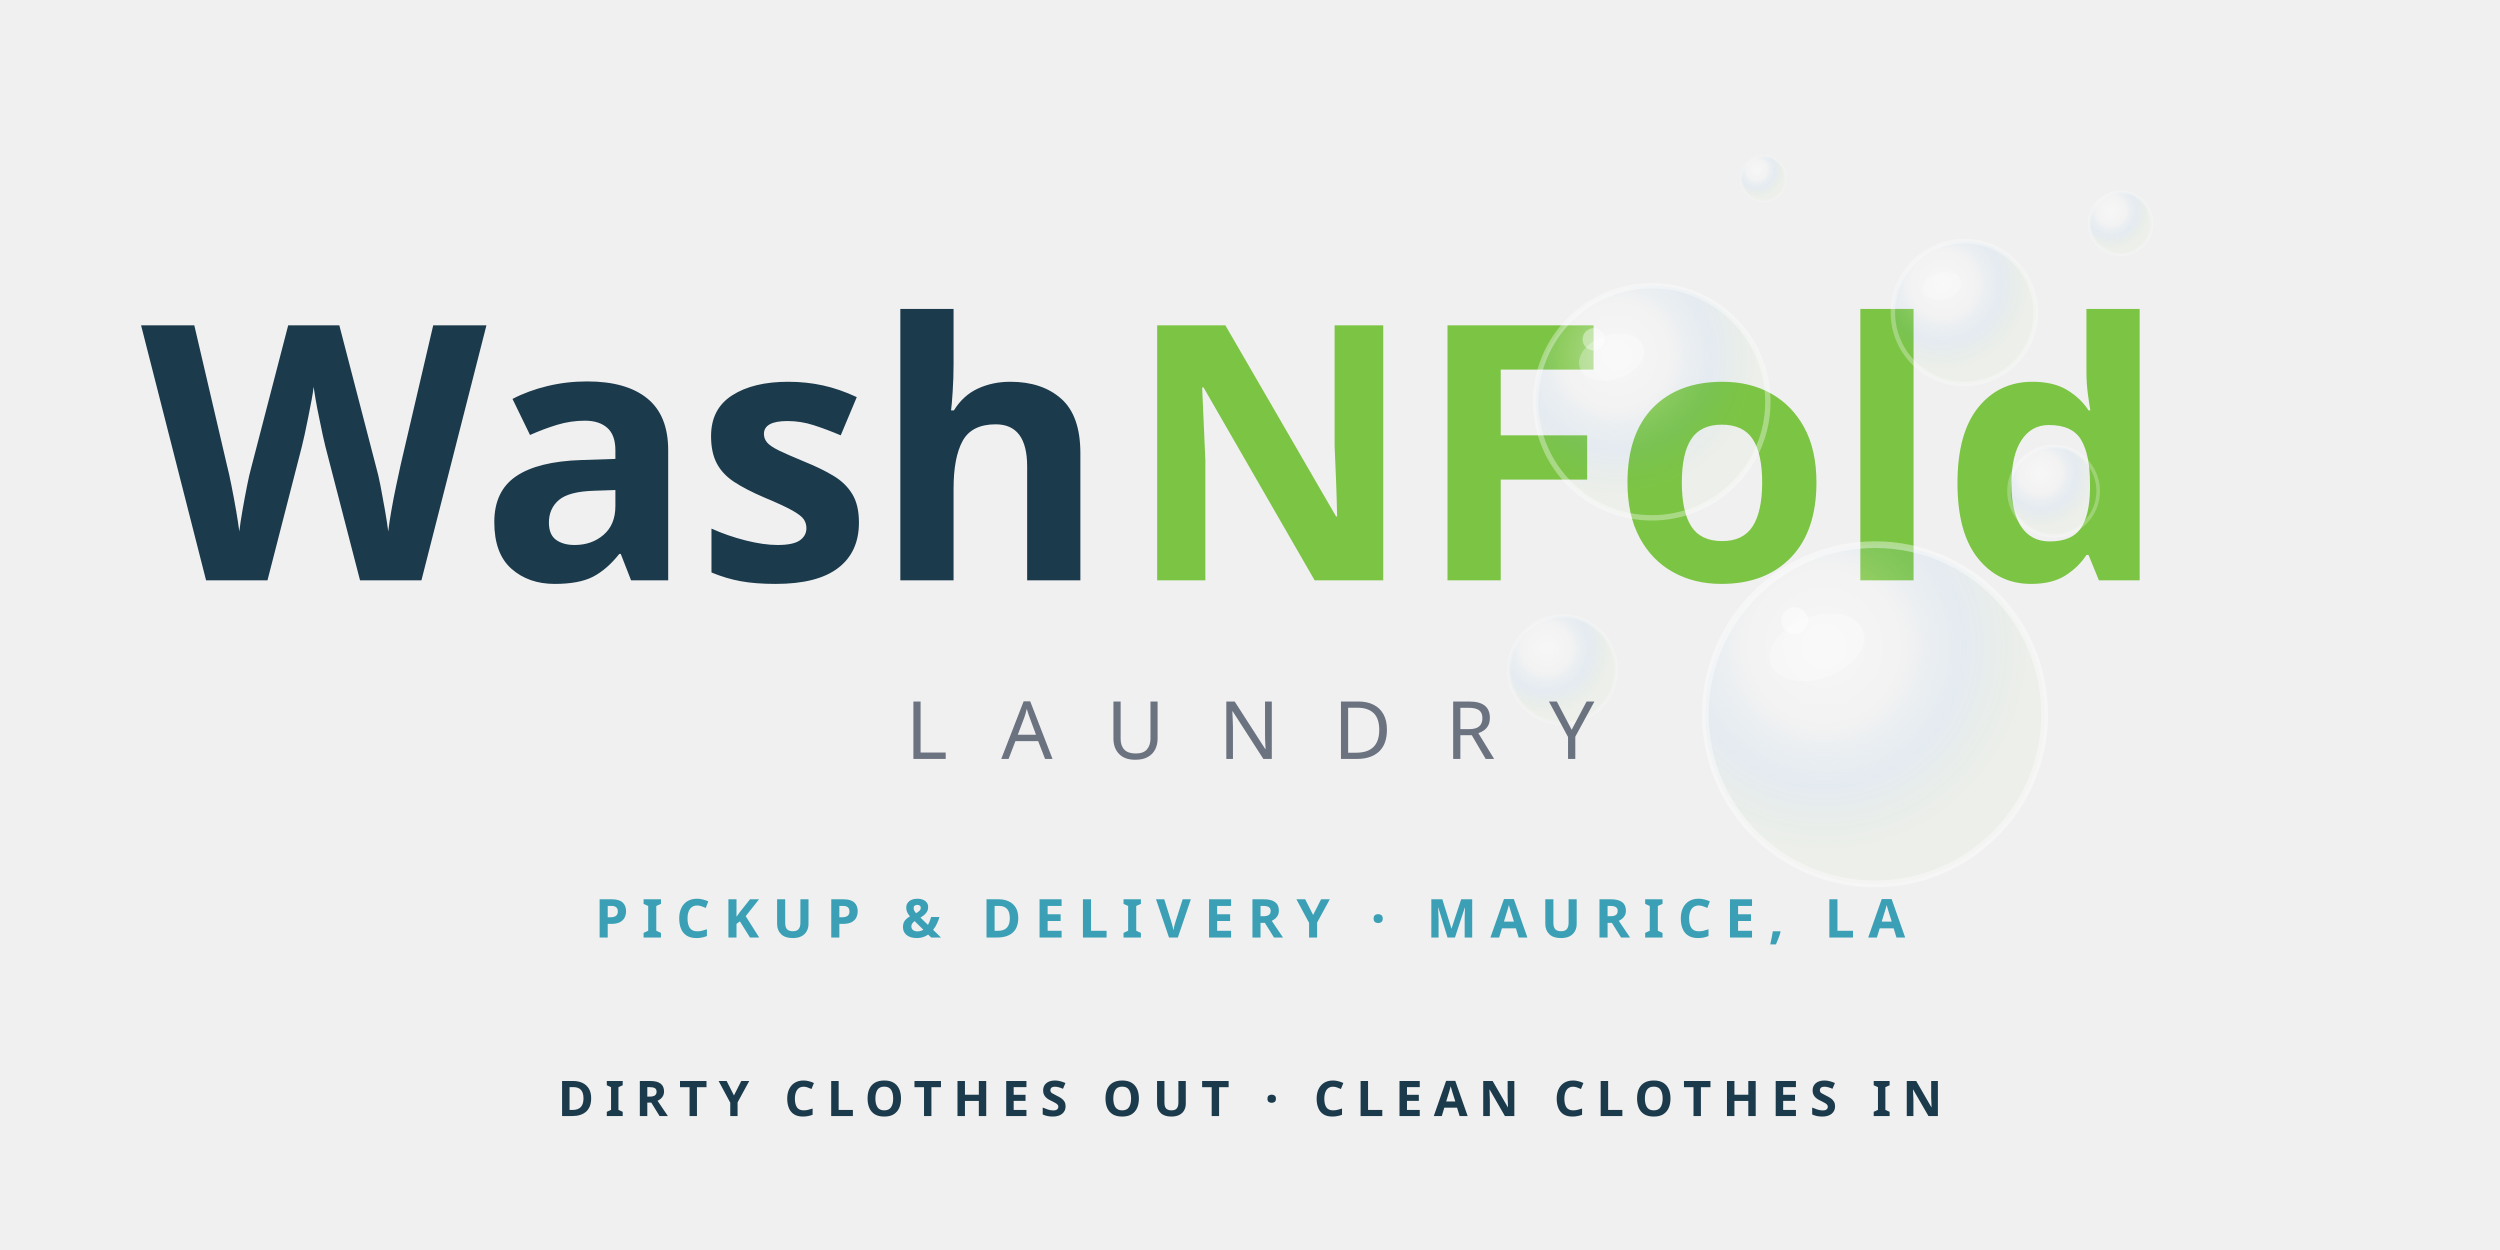
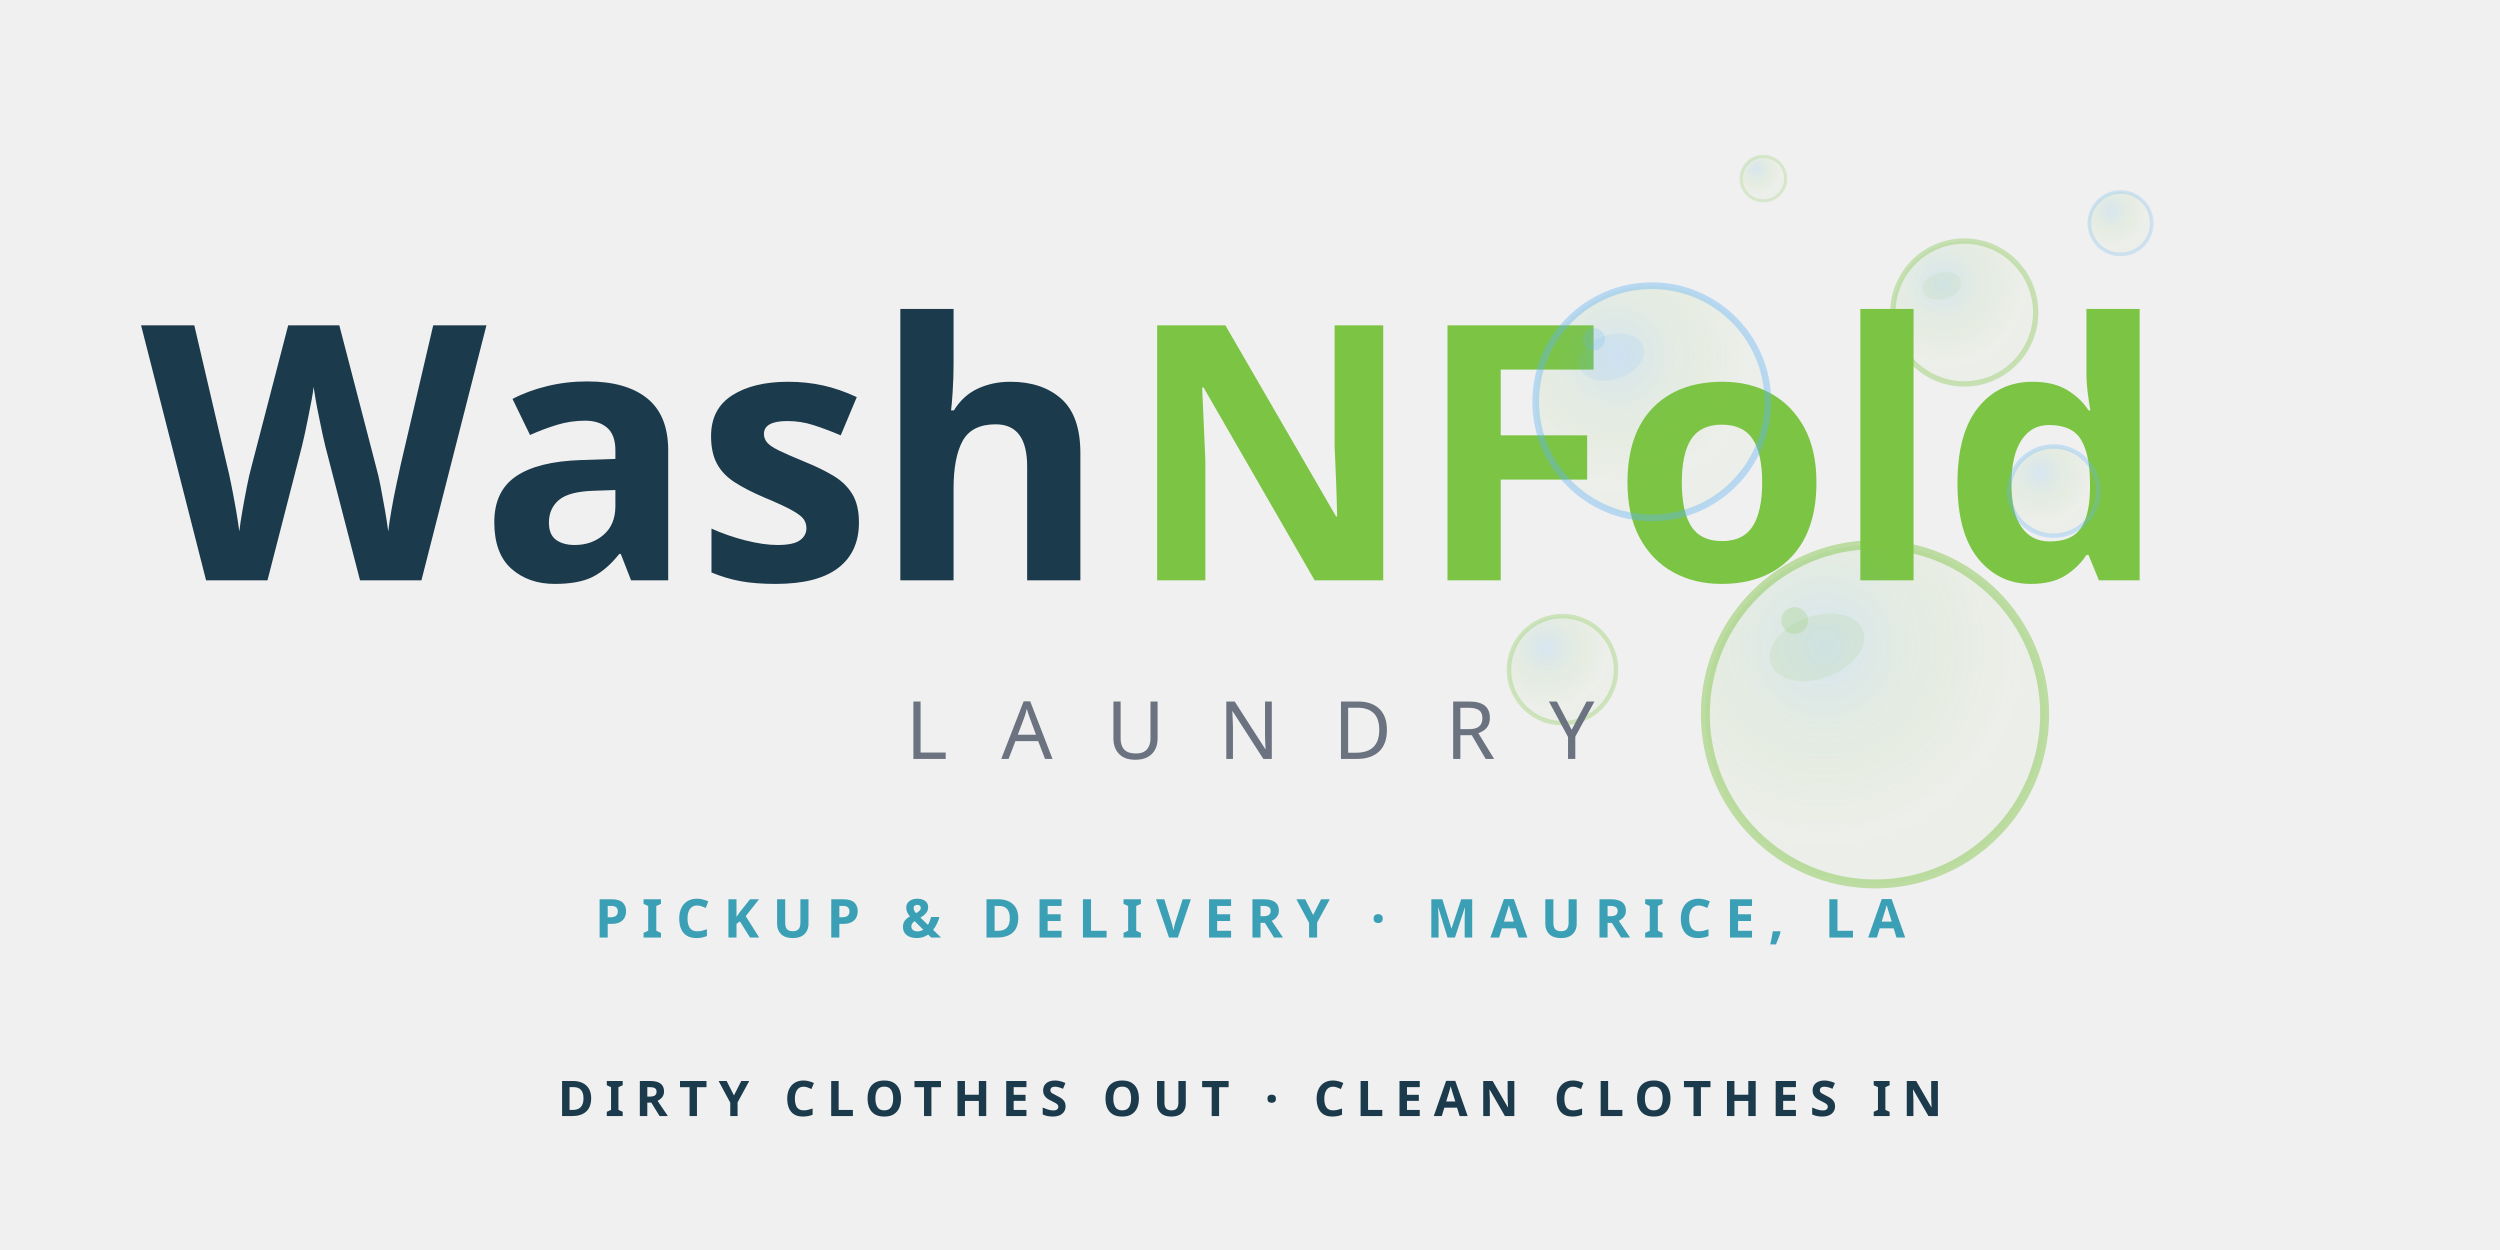
<svg xmlns="http://www.w3.org/2000/svg" viewBox="0 0 560 280" width="560" height="280">
  <defs>
-     <radialGradient id="bubble-glass" cx="35%" cy="30%" r="60%">
-       <stop offset="0%" stop-color="#FFFFFF" stop-opacity="0.45" />
-       <stop offset="40%" stop-color="#FFFFFF" stop-opacity="0.15" />
-       <stop offset="70%" stop-color="#64B5F6" stop-opacity="0.08" />
-       <stop offset="100%" stop-color="#7CC444" stop-opacity="0.04" />
+     <radialGradient id="bubble-b" cx="35%" cy="30%" r="60%">
+       <stop offset="0%" stop-color="#64B5F6" stop-opacity="0.18" />
+       <stop offset="60%" stop-color="#7CC444" stop-opacity="0.08" />
+       <stop offset="100%" stop-color="#7CC444" stop-opacity="0.03" />
    </radialGradient>
  </defs>
  <text x="248" y="130" text-anchor="end" font-family="'Nunito', sans-serif" font-weight="900" font-size="80" fill="#1B3A4B">Wash</text>
  <text x="252" y="130" text-anchor="start" font-family="'Nunito', sans-serif" font-weight="900" font-size="80" fill="#7CC444">NFold</text>
-   <circle cx="420" cy="160" r="38" fill="url(#bubble-glass)" stroke="rgba(255,255,255,0.4)" stroke-width="1.5" />
-   <ellipse cx="407" cy="145" rx="11" ry="7" fill="#FFFFFF" opacity="0.3" transform="rotate(-20,407,145)" />
-   <circle cx="402" cy="139" r="3" fill="#FFFFFF" opacity="0.45" />
-   <circle cx="370" cy="90" r="26" fill="url(#bubble-glass)" stroke="rgba(255,255,255,0.35)" stroke-width="1.2" />
-   <ellipse cx="361" cy="80" rx="7.5" ry="5" fill="#FFFFFF" opacity="0.28" transform="rotate(-18,361,80)" />
-   <circle cx="357" cy="76" r="2.5" fill="#FFFFFF" opacity="0.4" />
-   <circle cx="440" cy="70" r="16" fill="url(#bubble-glass)" stroke="rgba(255,255,255,0.3)" stroke-width="1" />
-   <ellipse cx="435" cy="64" rx="4.5" ry="3" fill="#FFFFFF" opacity="0.22" transform="rotate(-15,435,64)" />
-   <circle cx="460" cy="110" r="10" fill="url(#bubble-glass)" stroke="rgba(255,255,255,0.25)" stroke-width="0.8" />
-   <circle cx="350" cy="150" r="12" fill="url(#bubble-glass)" stroke="rgba(255,255,255,0.2)" stroke-width="0.8" />
-   <circle cx="475" cy="50" r="7" fill="url(#bubble-glass)" stroke="rgba(255,255,255,0.2)" stroke-width="0.7" />
-   <circle cx="395" cy="40" r="5" fill="url(#bubble-glass)" stroke="rgba(255,255,255,0.15)" stroke-width="0.6" />
+   <circle cx="420" cy="160" r="38" fill="url(#bubble-b)" stroke="#7CC444" stroke-width="2" stroke-opacity="0.45" />
+   <ellipse cx="407" cy="145" rx="11" ry="7" fill="#7CC444" opacity="0.1" transform="rotate(-20,407,145)" />
+   <circle cx="402" cy="139" r="3" fill="#7CC444" opacity="0.2" />
+   <circle cx="370" cy="90" r="26" fill="url(#bubble-b)" stroke="#64B5F6" stroke-width="1.5" stroke-opacity="0.4" />
+   <ellipse cx="361" cy="80" rx="7.5" ry="5" fill="#64B5F6" opacity="0.1" transform="rotate(-18,361,80)" />
+   <circle cx="357" cy="76" r="2.5" fill="#64B5F6" opacity="0.2" />
+   <circle cx="440" cy="70" r="16" fill="url(#bubble-b)" stroke="#7CC444" stroke-width="1.2" stroke-opacity="0.35" />
+   <ellipse cx="435" cy="64" rx="4.5" ry="3" fill="#7CC444" opacity="0.08" transform="rotate(-15,435,64)" />
+   <circle cx="460" cy="110" r="10" fill="url(#bubble-b)" stroke="#64B5F6" stroke-width="1" stroke-opacity="0.3" />
+   <circle cx="350" cy="150" r="12" fill="url(#bubble-b)" stroke="#7CC444" stroke-width="1" stroke-opacity="0.3" />
+   <circle cx="475" cy="50" r="7" fill="url(#bubble-b)" stroke="#64B5F6" stroke-width="0.8" stroke-opacity="0.25" />
+   <circle cx="395" cy="40" r="5" fill="url(#bubble-b)" stroke="#7CC444" stroke-width="0.7" stroke-opacity="0.2" />
  <text x="280" y="170" text-anchor="middle" font-family="'Nunito', sans-serif" font-weight="400" font-size="18" letter-spacing="12" fill="#6B7280">LAUNDRY</text>
  <text x="280" y="210" text-anchor="middle" font-family="'Nunito', sans-serif" font-weight="700" font-size="12" letter-spacing="3" fill="#3BA0B5">PICKUP &amp; DELIVERY · MAURICE, LA</text>
  <text x="280" y="250" text-anchor="middle" font-family="'Nunito', sans-serif" font-weight="800" font-size="11" letter-spacing="2.5" fill="#1B3A4B">DIRTY CLOTHES OUT · CLEAN CLOTHES IN</text>
</svg>
